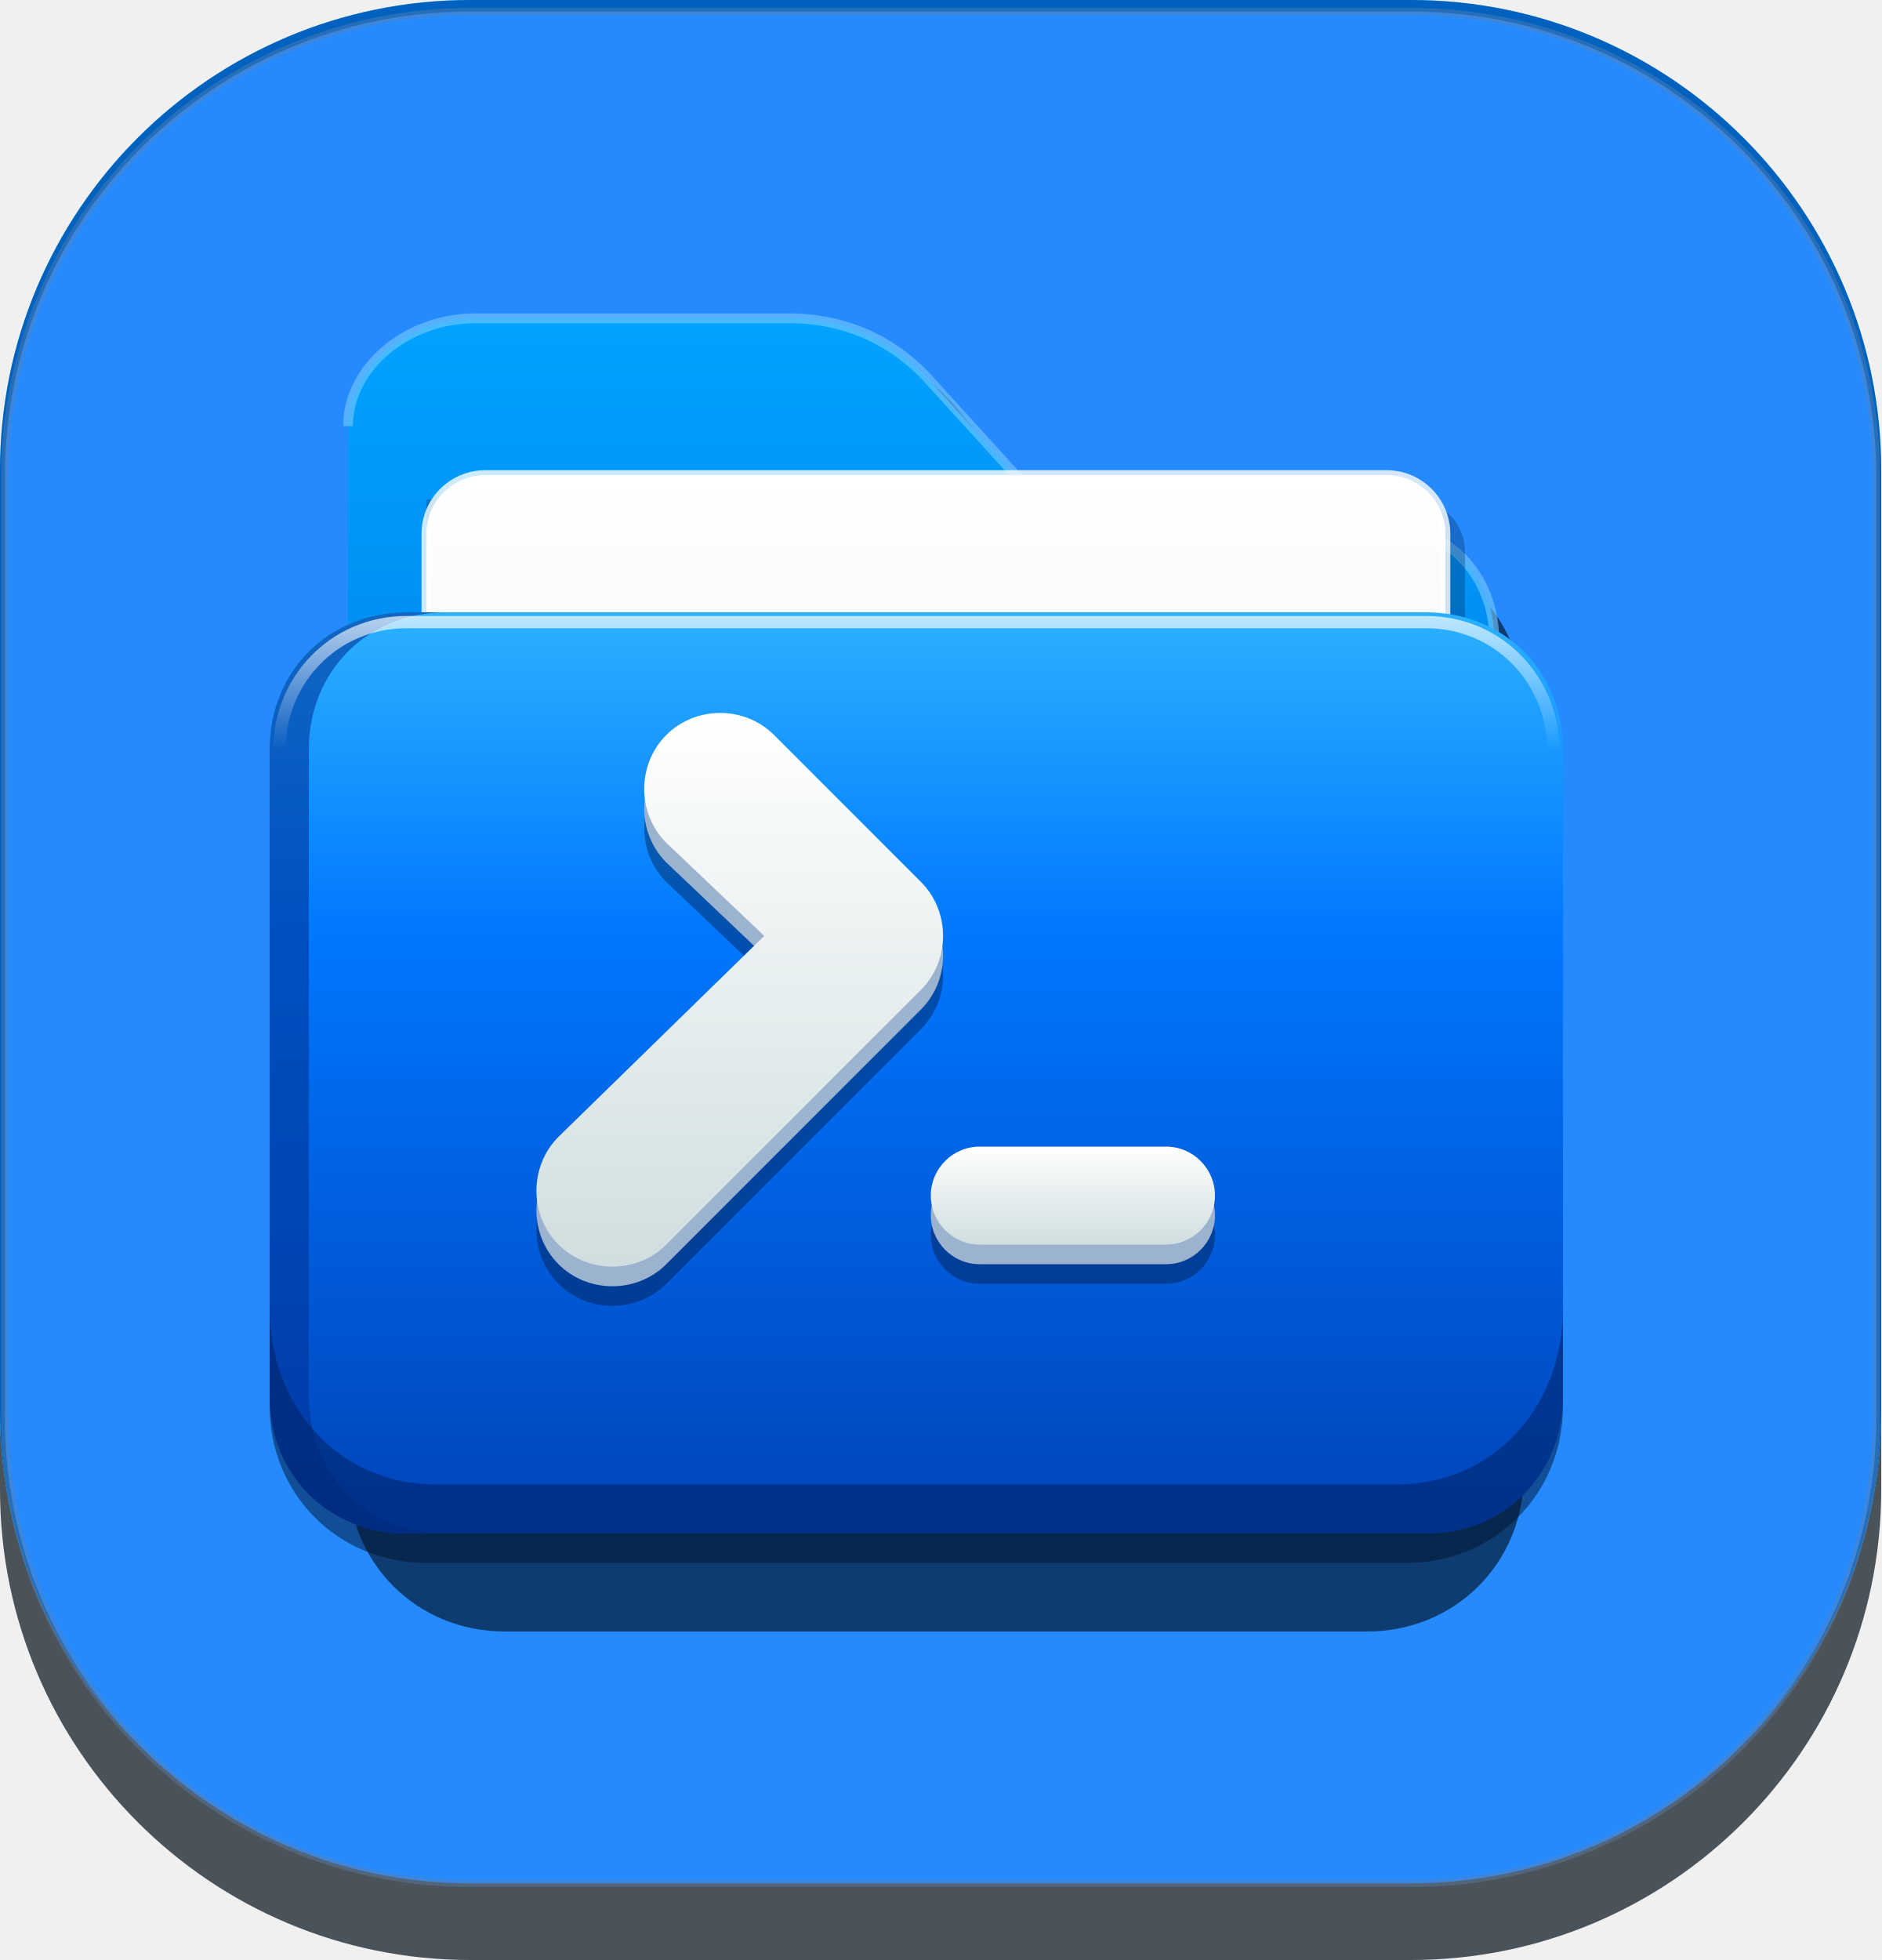
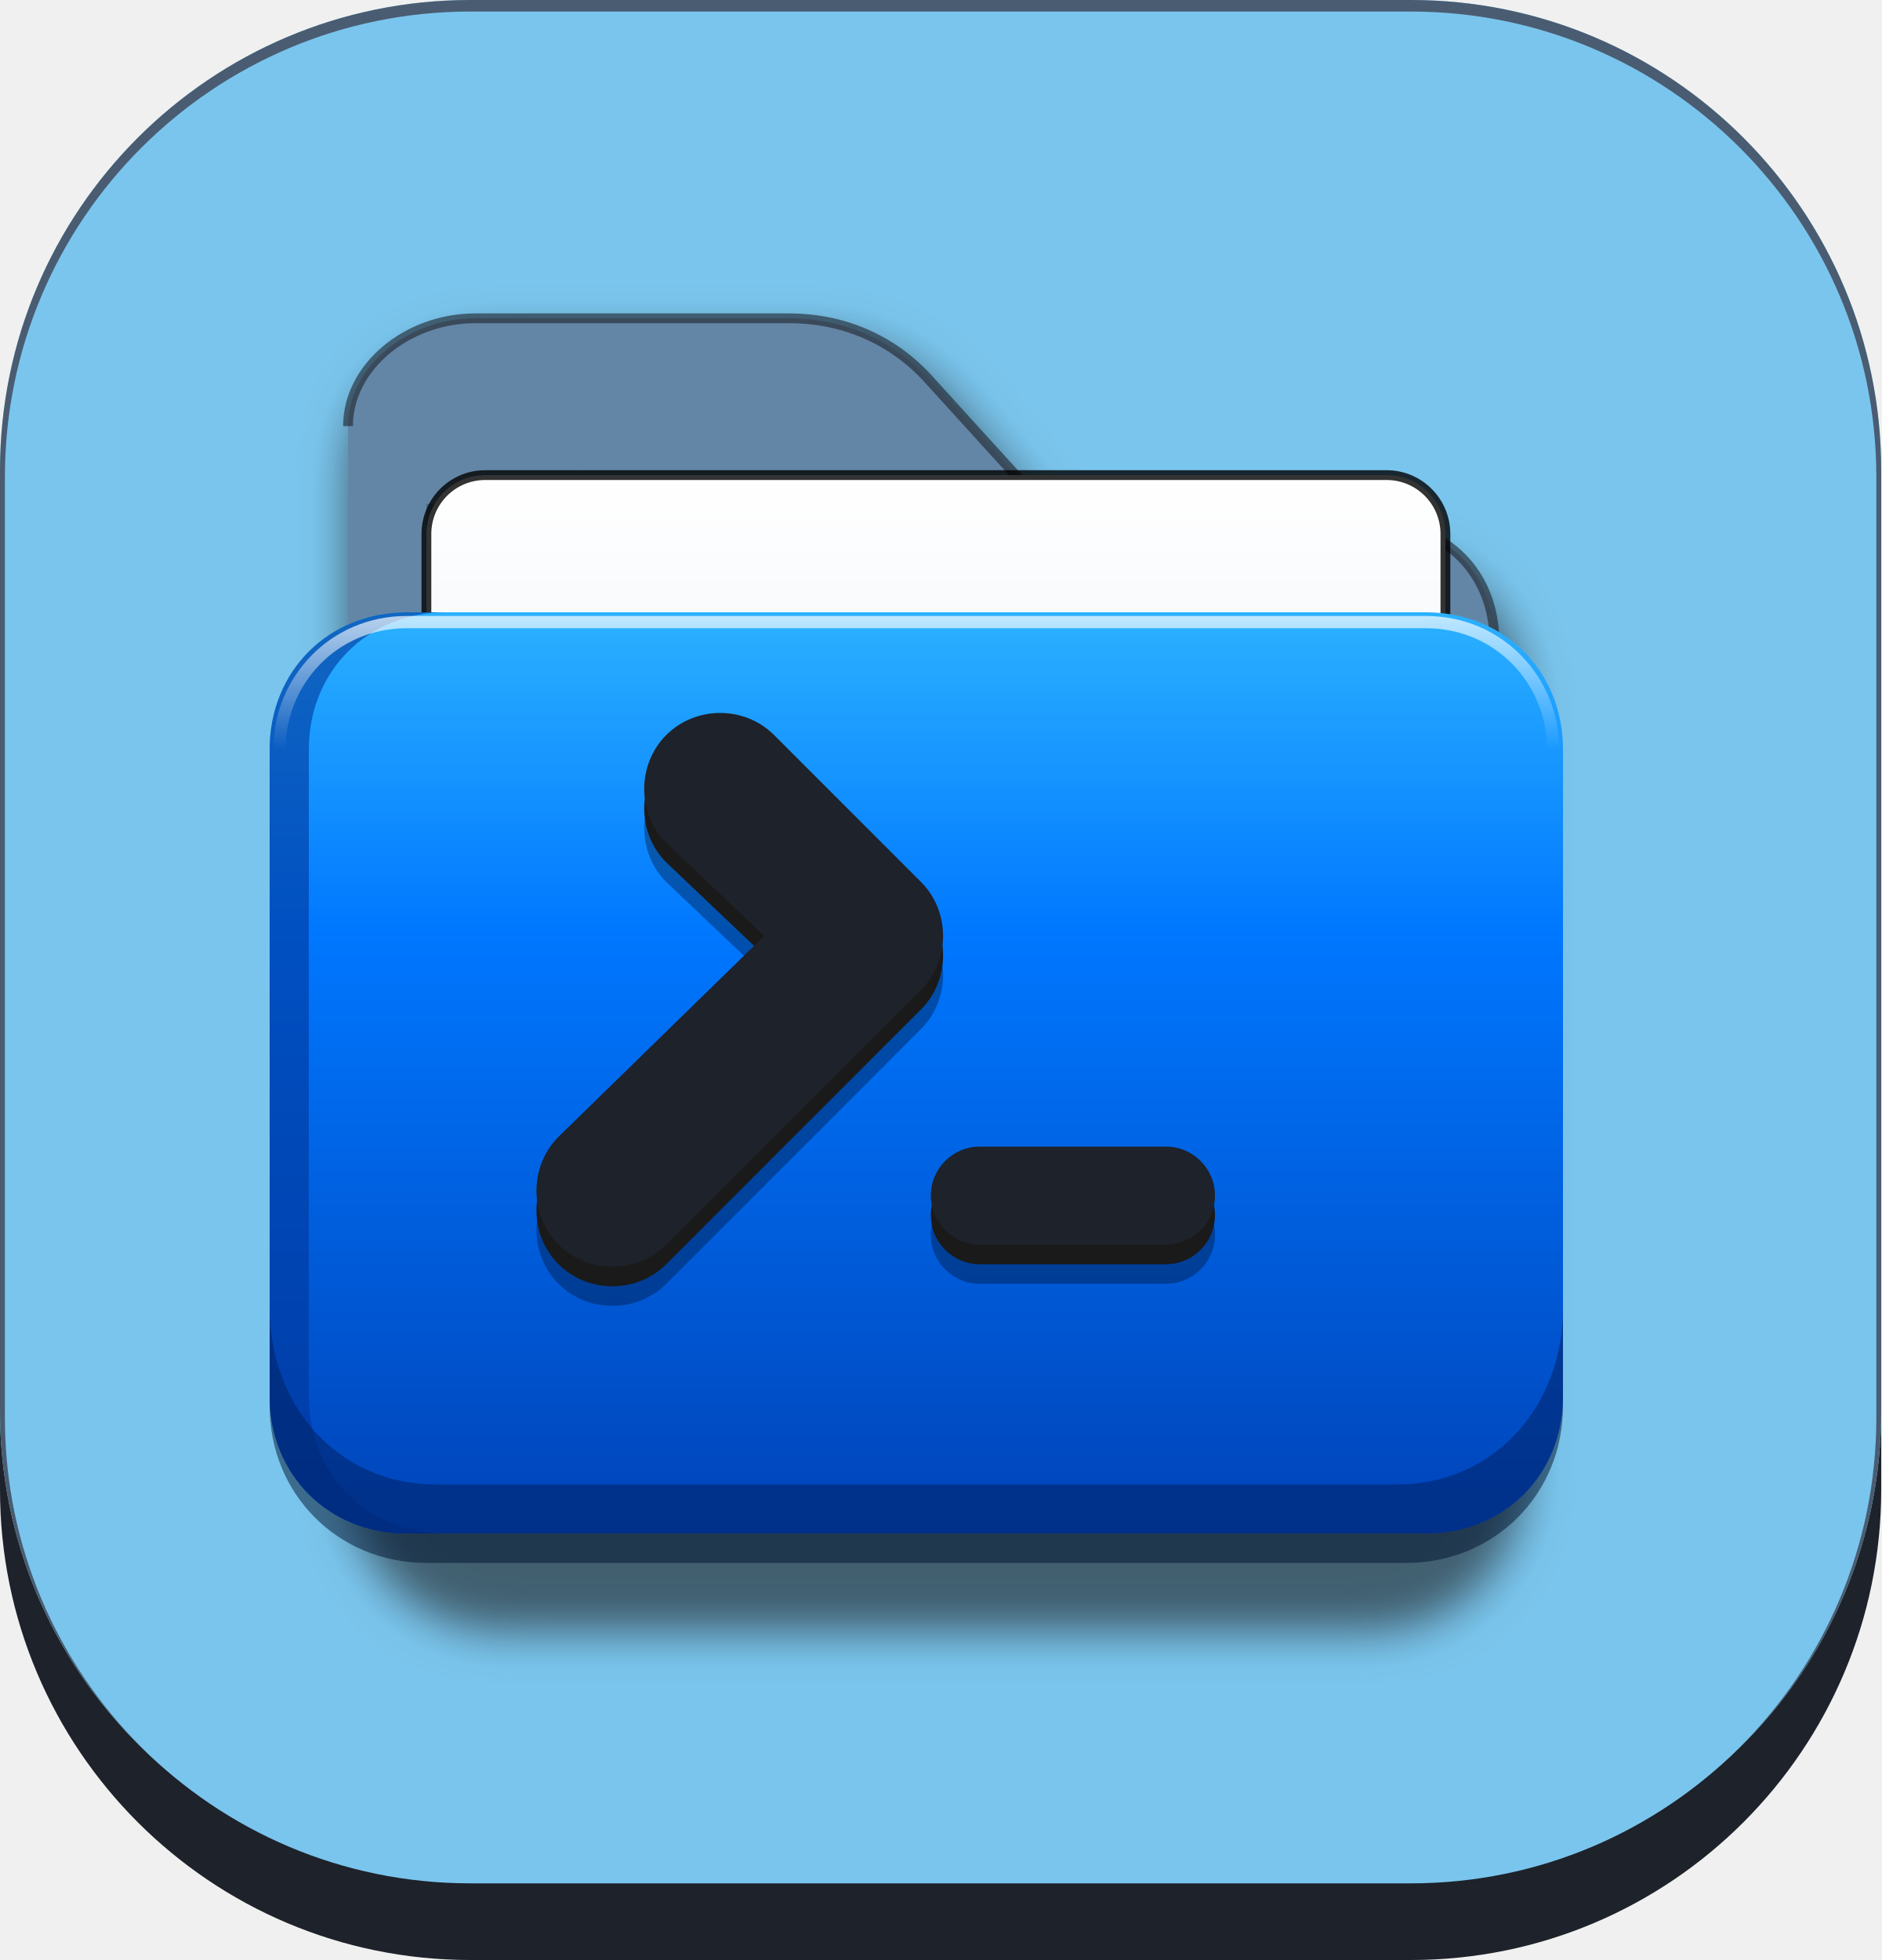
<svg xmlns="http://www.w3.org/2000/svg" xmlns:xlink="http://www.w3.org/1999/xlink" width="101.6mm" height="105.833mm" viewBox="0 0 101.6 105.833" version="1.1" id="svg1" xml:space="preserve">
  <defs id="defs1">
+     <linearGradient id="swatch8">
+       <stop style="stop-color:#000000;stop-opacity:1;" offset="0" id="stop9" />
+     </linearGradient>
    <linearGradient id="swatch26">
      <stop style="stop-color:#000000;stop-opacity:1;" offset="0" id="stop27" />
-     </linearGradient>
-     <linearGradient id="backFolderGrad-0" x1="140.009" y1="124.335" x2="140.009" y2="365.233" gradientTransform="scale(0.9713642,1.02948)" gradientUnits="userSpaceOnUse">
-       <stop offset="0%" stop-color="#00a3ff" id="stop9-2" />
-       <stop offset="100%" stop-color="#0055d4" id="stop10-3" />
    </linearGradient>
    <linearGradient id="paperGrad-7" x1="137.416" y1="176.981" x2="137.416" y2="365.024" gradientTransform="scale(1.106133,0.9040507)" gradientUnits="userSpaceOnUse">
      <stop offset="0%" stop-color="#ffffff" id="stop11-5" />
      <stop offset="80%" stop-color="#e1e9f5" id="stop12-9" />
      <stop offset="100%" stop-color="#bdcce0" id="stop13-2" />
    </linearGradient>
    <linearGradient id="frontFolderGrad-2" x1="101.265" y1="222.782" x2="101.265" y2="445.565" gradientTransform="scale(1.185013,0.8438727)" gradientUnits="userSpaceOnUse">
      <stop offset="0%" stop-color="#2bb1ff" id="stop14-8" />
      <stop offset="35%" stop-color="#0077ff" id="stop15-9" />
      <stop offset="100%" stop-color="#0043b8" id="stop16-7" />
    </linearGradient>
    <linearGradient id="frontRimGlow" x1="38.905" y1="585.826" x2="38.905" y2="670.402" gradientTransform="scale(3.103712,0.3221948)" gradientUnits="userSpaceOnUse">
      <stop offset="0%" stop-color="#ffffff" stop-opacity="0.7" id="stop17" />
      <stop offset="100%" stop-color="#ffffff" stop-opacity="0" id="stop18" />
    </linearGradient>
-     <linearGradient id="terminalSymbolGrad" x1="0" y1="0" x2="0" y2="1">
-       <stop offset="0%" stop-color="#ffffff" id="stop19" />
-       <stop offset="100%" stop-color="#d0dedf" id="stop20" />
-     </linearGradient>
-     <linearGradient xlink:href="#terminalSymbolGrad" id="linearGradient2" x1="202.442" y1="179.549" x2="202.442" y2="276.395" gradientTransform="scale(0.8570375,1.16681)" gradientUnits="userSpaceOnUse" />
-     <linearGradient xlink:href="#terminalSymbolGrad" id="linearGradient3" x1="149.154" y1="507.476" x2="149.154" y2="541.534" gradientTransform="scale(1.702939,0.5872202)" gradientUnits="userSpaceOnUse" />
+     <linearGradient xlink:href="#swatch8" id="linearGradient9" x1="151" y1="245" x2="361" y2="245" gradientUnits="userSpaceOnUse" />
+     <filter style="color-interpolation-filters:sRGB" id="filter11" x="-0.045" y="-0.041" width="1.091" height="1.082">
+       <feGaussianBlur stdDeviation="4.528" id="feGaussianBlur11" />
+     </filter>
  </defs>
-   <g id="layer1" transform="translate(-70.11458,-99.48334)">
+   <g id="layer1" transform="translate(-70.11458,-99.48333)">
    <g id="g1" transform="matrix(0.2645833,0,0,0.2645833,53.18125,82.55)">
-       <g id="g24" style="fill:#7fe1f3;fill-opacity:1">
-         <rect x="64" y="80" width="384" height="384" rx="96" fill="#000000" opacity="0.6" id="rect21" style="opacity:1;fill:#4a525a;fill-opacity:1" />
-         <rect x="64" y="64" width="384" height="384" rx="96" fill="url(#baseTopGlow)" id="rect22" style="fill:#7fe1f3;fill-opacity:1" />
-         <rect x="64" y="64" width="384" height="384" rx="96" fill="url(#baseBevel)" id="rect23" style="fill:#0061bf;fill-opacity:1" />
-         <rect x="65" y="66.357" width="382" height="382" rx="95" fill="none" stroke="#6082ac" stroke-width="1.5" stroke-opacity="0.4" id="rect24" style="opacity:1;fill:#248afd;fill-opacity:1" />
+       <g id="g24" style="fill:#7fe1f3;fill-opacity:1;stroke:none;stroke-width:1.002;stroke-dasharray:none;stroke-opacity:1">
+         <rect x="64" y="80" width="384" height="384" rx="96" fill="#000000" opacity="0.6" id="rect21" style="opacity:1;fill:#1e222a;fill-opacity:1;stroke:none;stroke-width:1.002;stroke-dasharray:none;stroke-opacity:1" />
+         <rect x="64" y="64" width="384" height="384" rx="96" fill="url(#baseTopGlow)" id="rect22" style="fill:#7fe1f3;fill-opacity:1;stroke:none;stroke-width:1.002;stroke-dasharray:none;stroke-opacity:1" />
+         <rect x="64" y="64" width="384" height="384" rx="96" fill="url(#baseBevel)" id="rect23" style="fill:#4a5c72;fill-opacity:1;stroke:none;stroke-width:1.002;stroke-dasharray:none;stroke-opacity:1" />
+         <rect x="65" y="66.357" width="382" height="382" rx="95" fill="none" stroke="#6082ac" stroke-width="1.5" stroke-opacity="0.4" id="rect24" style="opacity:1;fill:#7ac5ed;fill-opacity:1;stroke:none;stroke-width:0;stroke-dasharray:none;stroke-opacity:1" />
      </g>
      <g id="g32" transform="translate(-0.9597839,0.9597839)">
-         <path d="m 136,160 c 0,-18 14,-28 32,-28 h 62 c 12,0 22,5 30,14 l 18,22 c 5,5 11,7 18,7 h 48 c 18,0 32,14 32,32 v 157 c 0,18 -14,32 -32,32 H 168 c -18,0 -32,-14 -32,-32 z" fill="#020812" opacity="0.6" id="path24" />
-         <path d="m 136,150 c 0,-12 12,-22 26,-22 h 64 c 12,0 22,5 29,13 l 20,22 c 5,4 11,7 17,7 h 54 c 14,0 24,10 24,24 v 160 c 0,14 -10,22 -24,22 H 162 c -14,0 -26,-8 -26,-22 z" fill="url(#backFolderGrad)" id="path25" style="fill:url(#backFolderGrad-0)" />
-         <path d="m 136,150 c 0,-12 12,-22 26,-22 h 64 c 12,0 22,5 29,13 l 20,22 c 5,4 11,7 17,7 h 54 c 14,0 24,10 24,24" fill="none" stroke="#7acaff" stroke-width="2" opacity="0.6" id="path26" />
-         <path d="m 152,165 h 200 c 8,0 12,5 12,11 V 330 H 152 Z" fill="#00224e" opacity="0.3" id="path27" />
+         <path d="m 136,160 c 0,-18 14,-28 32,-28 h 62 c 12,0 22,5 30,14 l 18,22 c 5,5 11,7 18,7 h 48 c 18,0 32,14 32,32 v 157 c 0,18 -14,32 -32,32 H 168 c -18,0 -32,-14 -32,-32 z" fill="#020812" opacity="0.6" id="path24" style="fill:#1a1a1a;fill-opacity:1;filter:url(#filter11)" />
+         <path d="m 136,150 c 0,-12 12,-22 26,-22 h 64 c 12,0 22,5 29,13 l 20,22 c 5,4 11,7 17,7 h 54 c 14,0 24,10 24,24 v 160 c 0,14 -10,22 -24,22 H 162 c -14,0 -26,-8 -26,-22 z" fill="url(#backFolderGrad)" id="path25" style="fill:#6386a6;fill-opacity:1" />
+         <path d="m 136,150 c 0,-12 12,-22 26,-22 h 64 c 12,0 22,5 29,13 l 20,22 c 5,4 11,7 17,7 h 54 c 14,0 24,10 24,24" fill="none" stroke="#7acaff" stroke-width="2" opacity="0.6" id="path26" style="fill:#6386a6;fill-opacity:1;stroke:#1e222a;stroke-opacity:1" />
+         <path d="m 152,165.84 h 195.869 c 7.835,0 11.752,4.975 11.752,10.944 V 330 H 152 Z" fill="#00224e" opacity="0.3" id="path27" style="stroke-width:0.987" />
        <rect x="152" y="160" width="208" height="170" rx="12" fill="url(#paperGrad)" id="rect27" style="fill:url(#paperGrad-7)" />
-         <rect x="152" y="160" width="208" height="170" rx="12" fill="none" stroke="#ffffff" stroke-width="2" opacity="0.8" id="rect28" />
+         <rect x="152" y="160" width="208" height="170" rx="12" fill="none" stroke="#ffffff" stroke-width="2" opacity="0.8" id="rect28" style="stroke:url(#linearGradient9)" />
        <path d="m 120,220 v 130 c 0,18 14,32 32,32 h 200 c 18,0 32,-14 32,-32 V 220 Z" fill="#00122e" opacity="0.5" id="path28" />
        <path d="m 120,216 c 0,-16 12,-28 28,-28 h 208 c 16,0 28,12 28,28 v 132 c 0,16 -12,28 -28,28 H 148 c -16,0 -28,-12 -28,-28 z" fill="url(#frontFolderGrad)" id="path29" style="fill:url(#frontFolderGrad-2)" />
        <path d="m 120,216 c 0,-16 12,-28 28,-28 h 8 c -16,0 -28,12 -28,28 v 132 c 0,16 12,28 28,28 h -8 c -16,0 -28,-12 -28,-28 z" fill="#003599" opacity="0.6" id="path30" />
        <path d="m 122,216 c 0,-14 11,-26 26,-26 h 208 c 15,0 26,12 26,26" fill="none" stroke="url(#frontRimGlow)" stroke-width="2.5" id="path31" style="stroke:url(#frontRimGlow)" />
        <path d="m 120,330 v 18 c 0,16 12,28 28,28 h 208 c 16,0 28,-12 28,-28 v -18 c 0,20 -14,36 -34,36 H 154 c -20,0 -34,-16 -34,-36 z" fill="#001d5c" opacity="0.5" id="path32" />
      </g>
      <g id="g35">
        <g transform="translate(0,6)" opacity="0.4" id="g33">
          <path d="m 200,238 c -6,-6 -6,-16 0,-22 6,-6 16,-6 22,0 l 30,30 c 6,6 6,16 0,22 l -52,52 c -6,6 -16,6 -22,0 -6,-6 -6,-16 0,-22 l 42,-41 z" fill="#001438" id="path33" />
          <rect x="254" y="300" width="58" height="20" rx="10" fill="#001438" id="rect33" />
        </g>
-         <g transform="translate(0,2)" id="g34">
-           <path d="m 200,238 c -6,-6 -6,-16 0,-22 6,-6 16,-6 22,0 l 30,30 c 6,6 6,16 0,22 l -52,52 c -6,6 -16,6 -22,0 -6,-6 -6,-16 0,-22 l 42,-41 z" fill="#9bb3ce" id="path34" />
-           <rect x="254" y="300" width="58" height="20" rx="10" fill="#9bb3ce" id="rect34" />
+         <g transform="translate(0,2)" id="g34" style="fill:#1a1a1a">
+           <path d="m 200,238 c -6,-6 -6,-16 0,-22 6,-6 16,-6 22,0 l 30,30 c 6,6 6,16 0,22 l -52,52 c -6,6 -16,6 -22,0 -6,-6 -6,-16 0,-22 l 42,-41 z" fill="#9bb3ce" id="path34" style="fill:#1a1a1a" />
+           <rect x="254" y="300" width="58" height="20" rx="10" fill="#9bb3ce" id="rect34" style="fill:#1a1a1a" />
        </g>
-         <path d="m 200,236 c -6,-6 -6,-16 0,-22 6,-6 16,-6 22,0 l 30,30 c 6,6 6,16 0,22 l -52,52 c -6,6 -16,6 -22,0 -6,-6 -6,-16 0,-22 l 42,-41 z" fill="url(#terminalSymbolGrad)" id="path35" style="fill:url(#linearGradient2)" />
-         <rect x="254" y="298" width="58" height="20" rx="10" fill="url(#terminalSymbolGrad)" id="rect35" style="fill:url(#linearGradient3)" />
+         <path d="m 200,236 c -6,-6 -6,-16 0,-22 6,-6 16,-6 22,0 l 30,30 c 6,6 6,16 0,22 l -52,52 c -6,6 -16,6 -22,0 -6,-6 -6,-16 0,-22 l 42,-41 z" fill="url(#terminalSymbolGrad)" id="path35" style="fill:#1e222a;fill-opacity:1" />
+         <rect x="254" y="298" width="58" height="20" rx="10" fill="url(#terminalSymbolGrad)" id="rect35" style="fill:#1e222a;fill-opacity:1" />
      </g>
    </g>
  </g>
</svg>
